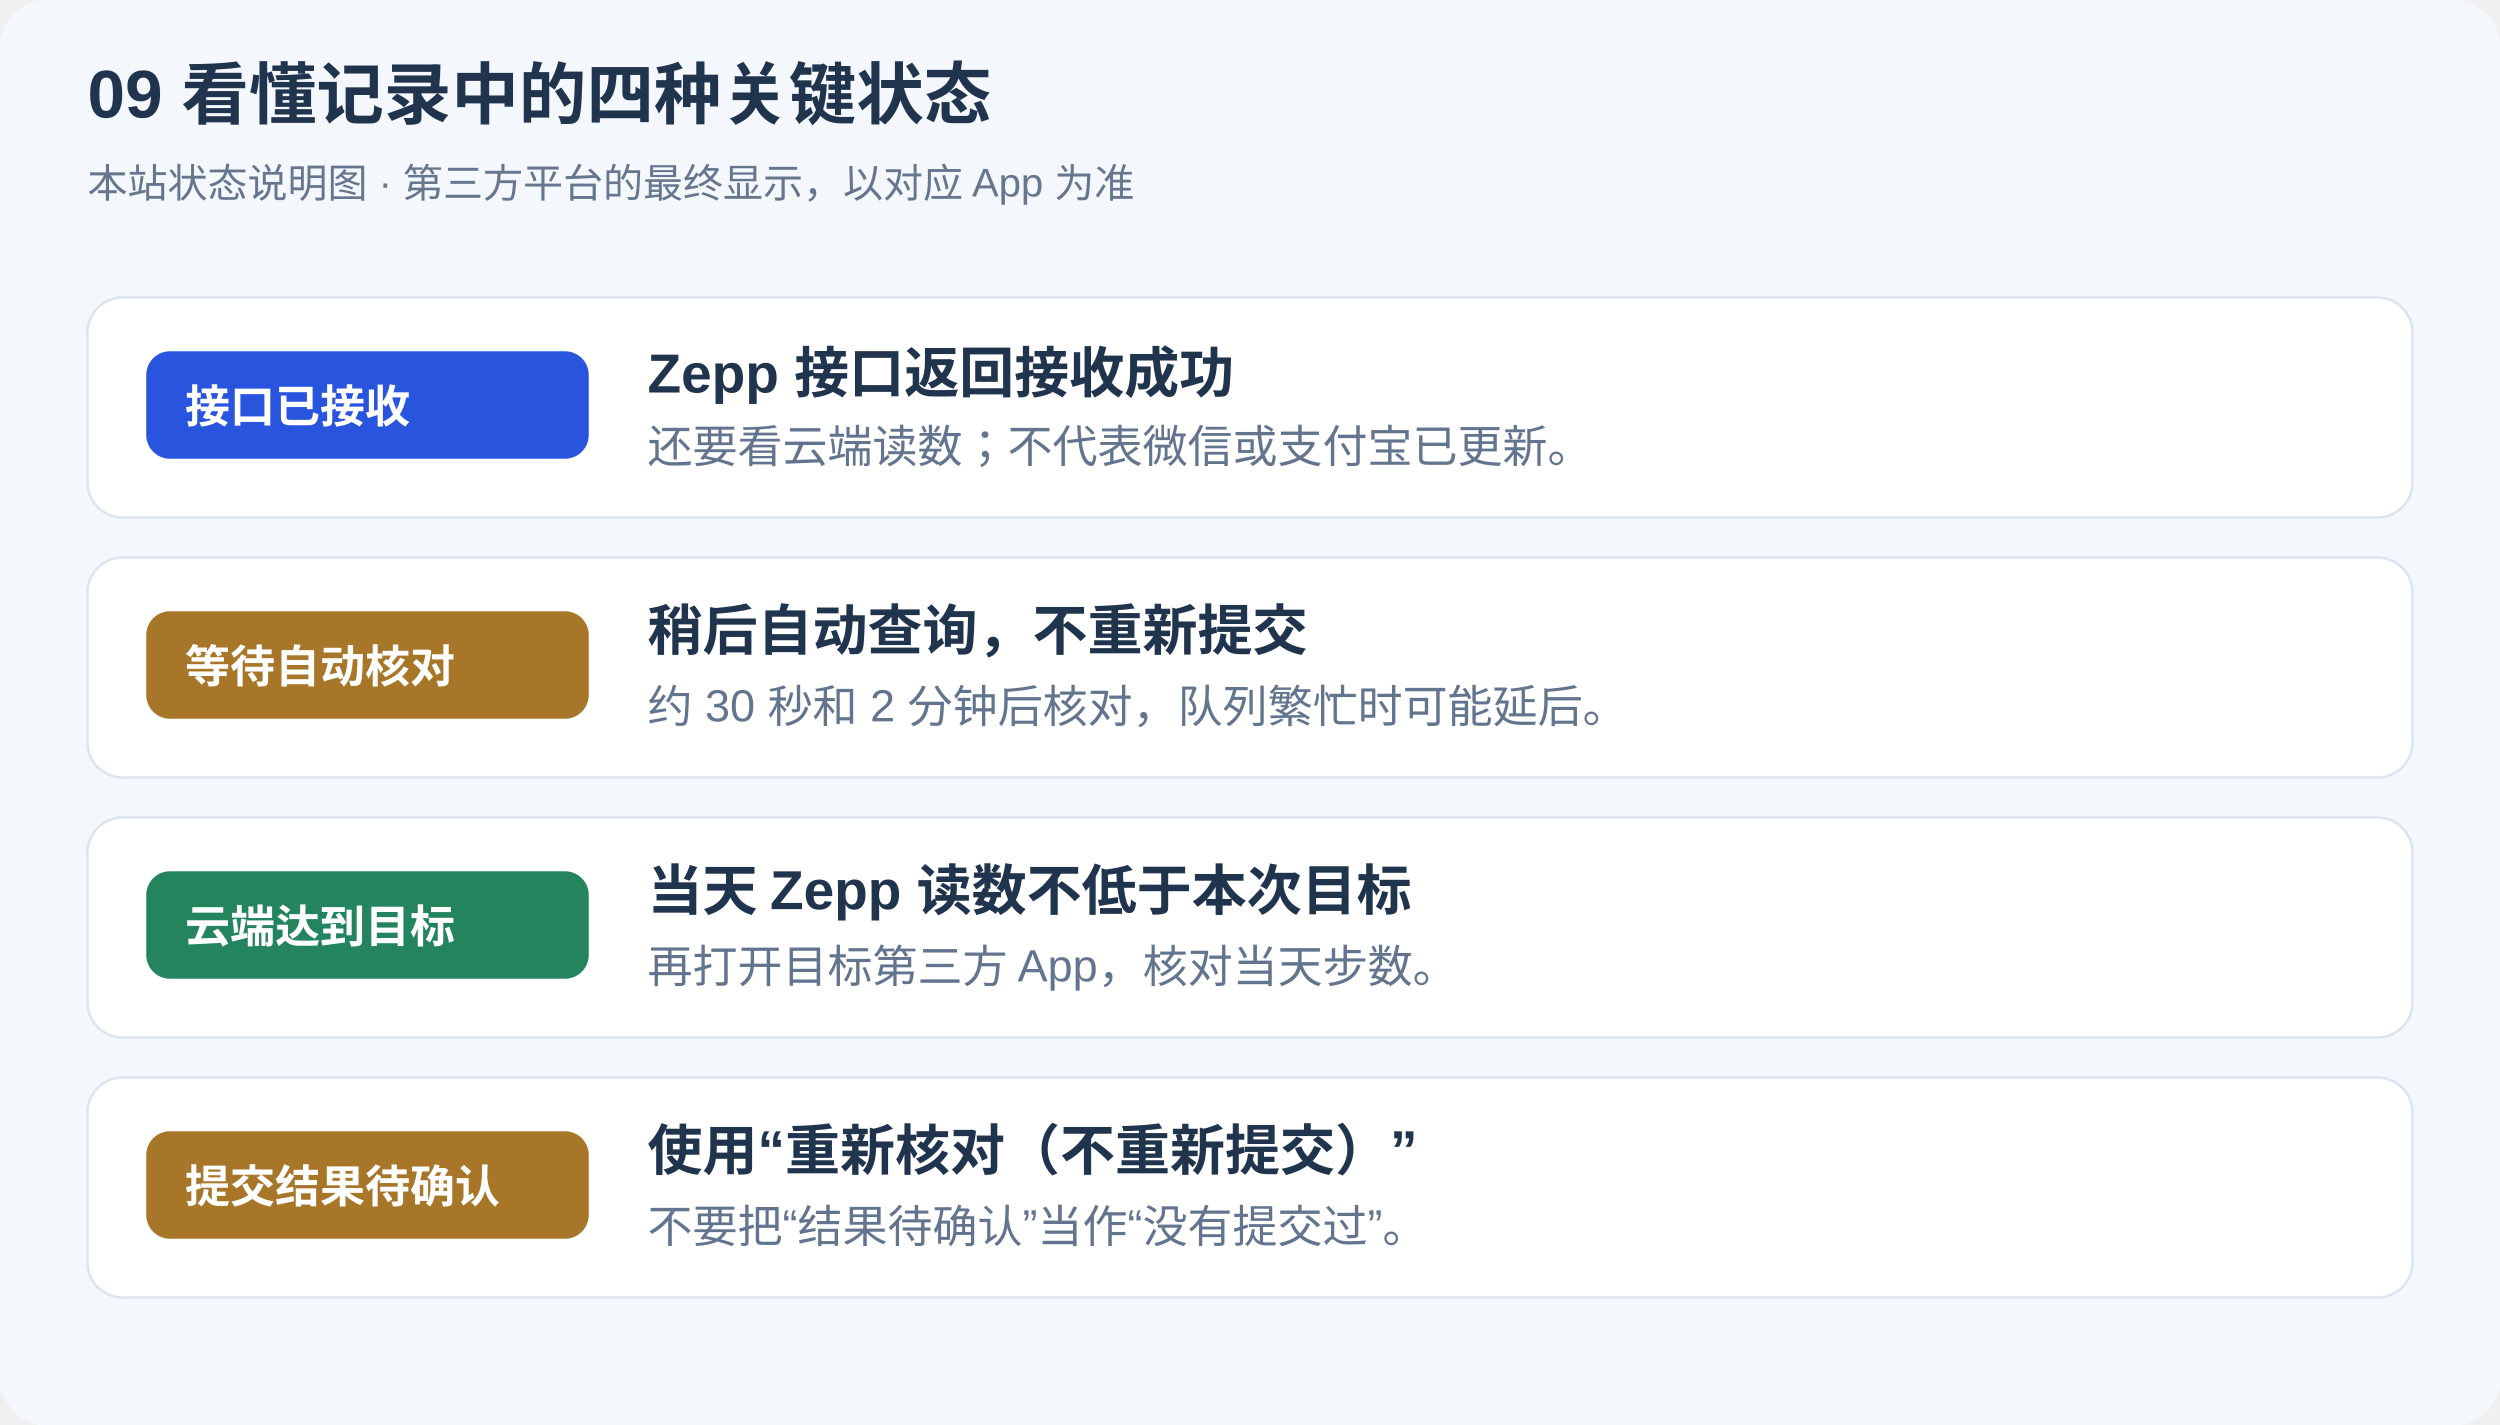
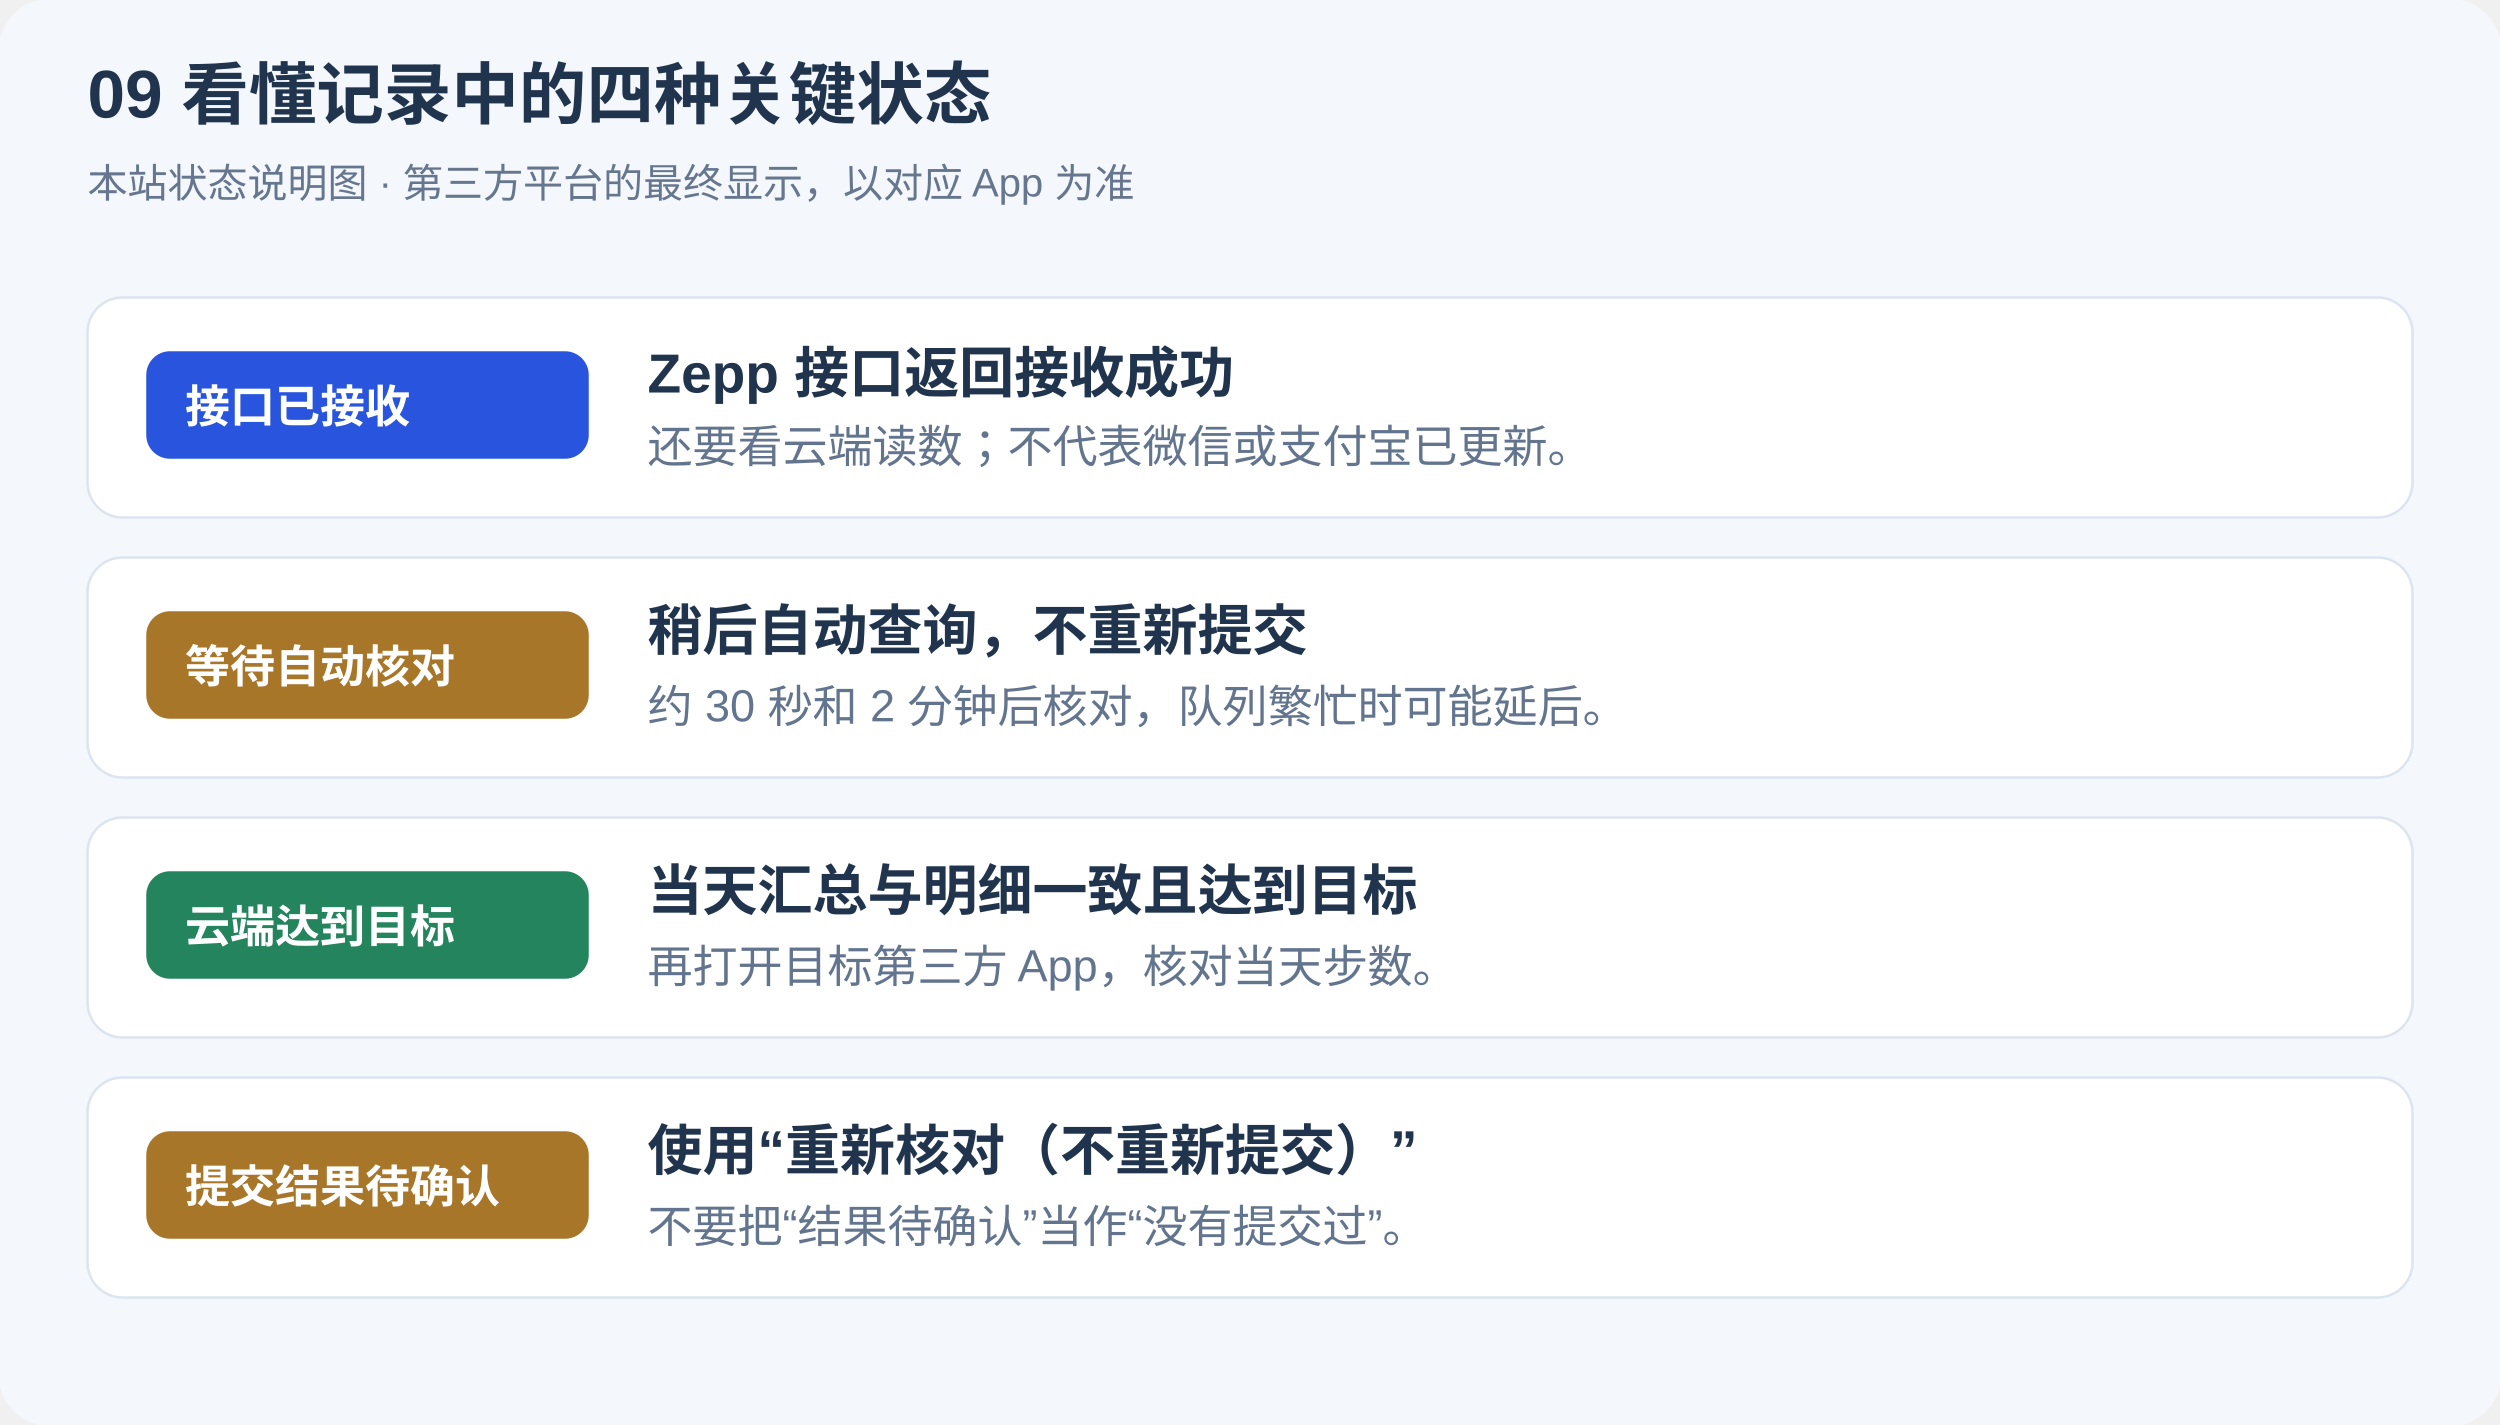
<svg xmlns="http://www.w3.org/2000/svg" width="1000" height="570" viewBox="0 0 1000 570" role="img" aria-labelledby="title desc">
  <g font-family="Microsoft YaHei, PingFang SC, Arial, sans-serif">
    <rect x="0" y="0" width="1000" height="570" rx="20" fill="#f4f7fc" stroke="#f4f7fc" />
    <text x="35" y="47" font-size="27" fill="#21344e" font-weight="700">09  看懂记录中的四种关键状态</text>
    <text x="35" y="79" font-size="16" fill="#65768e" font-weight="400">本站状态说明图 · 第三方平台的最终显示，以对应 App 为准</text>
    <rect x="35" y="119" width="930" height="88" rx="14" fill="#fff" stroke="#dce4f0" />
    <rect x="59" y="141" width="176" height="42" rx="9" fill="#2854de" stroke="#2854de" />
    <text x="74" y="169" font-size="18" fill="#fff" font-weight="600">接口已接收</text>
    <text x="259" y="157" font-size="22" fill="#21344e" font-weight="600">Zepp 接口返回接收成功</text>
    <text x="259" y="185" font-size="18" fill="#63758e" font-weight="400">还要看云端读数；不代表微信或支付宝已更新。</text>
    <rect x="35" y="223" width="930" height="88" rx="14" fill="#fff" stroke="#dce4f0" />
    <rect x="59" y="245" width="176" height="42" rx="9" fill="#a77629" stroke="#a77629" />
    <text x="74" y="273" font-size="18" fill="#fff" font-weight="600">等待自动核对</text>
    <text x="259" y="260" font-size="22" fill="#21344e" font-weight="600">稍后自动查询，不重新提交</text>
    <text x="259" y="289" font-size="18" fill="#63758e" font-weight="400">约 30 秒和 2 分钟后核对，队列繁忙时可能延后。</text>
    <rect x="35" y="327" width="930" height="88" rx="14" fill="#fff" stroke="#dce4f0" />
    <rect x="59" y="349" width="176" height="42" rx="9" fill="#24845e" stroke="#24845e" />
    <text x="74" y="377" font-size="18" fill="#fff" font-weight="600">云端达到目标</text>
-     <text x="259" y="364" font-size="22" fill="#21344e" font-weight="600">当天 Zepp 读数不低于本次目标</text>
+     <text x="259" y="364" font-size="22" fill="#21344e" font-weight="600">当天汇总与明细一致且达到目标</text>
    <text x="259" y="393" font-size="18" fill="#63758e" font-weight="400">再打开目标第三方 App，核对当天步数。</text>
    <rect x="35" y="431" width="930" height="88" rx="14" fill="#fff" stroke="#dce4f0" />
    <rect x="59" y="453" width="176" height="42" rx="9" fill="#a77629" stroke="#a77629" />
    <text x="74" y="481" font-size="18" fill="#fff" font-weight="600">提交结果待确认</text>
    <text x="259" y="468" font-size="22" fill="#21344e" font-weight="600">使用“重新核对（不重新提交）”</text>
    <text x="259" y="497" font-size="18" fill="#63758e" font-weight="400">不要把“结果待确认”当作“没有提交过”。</text>
  </g>
</svg>
